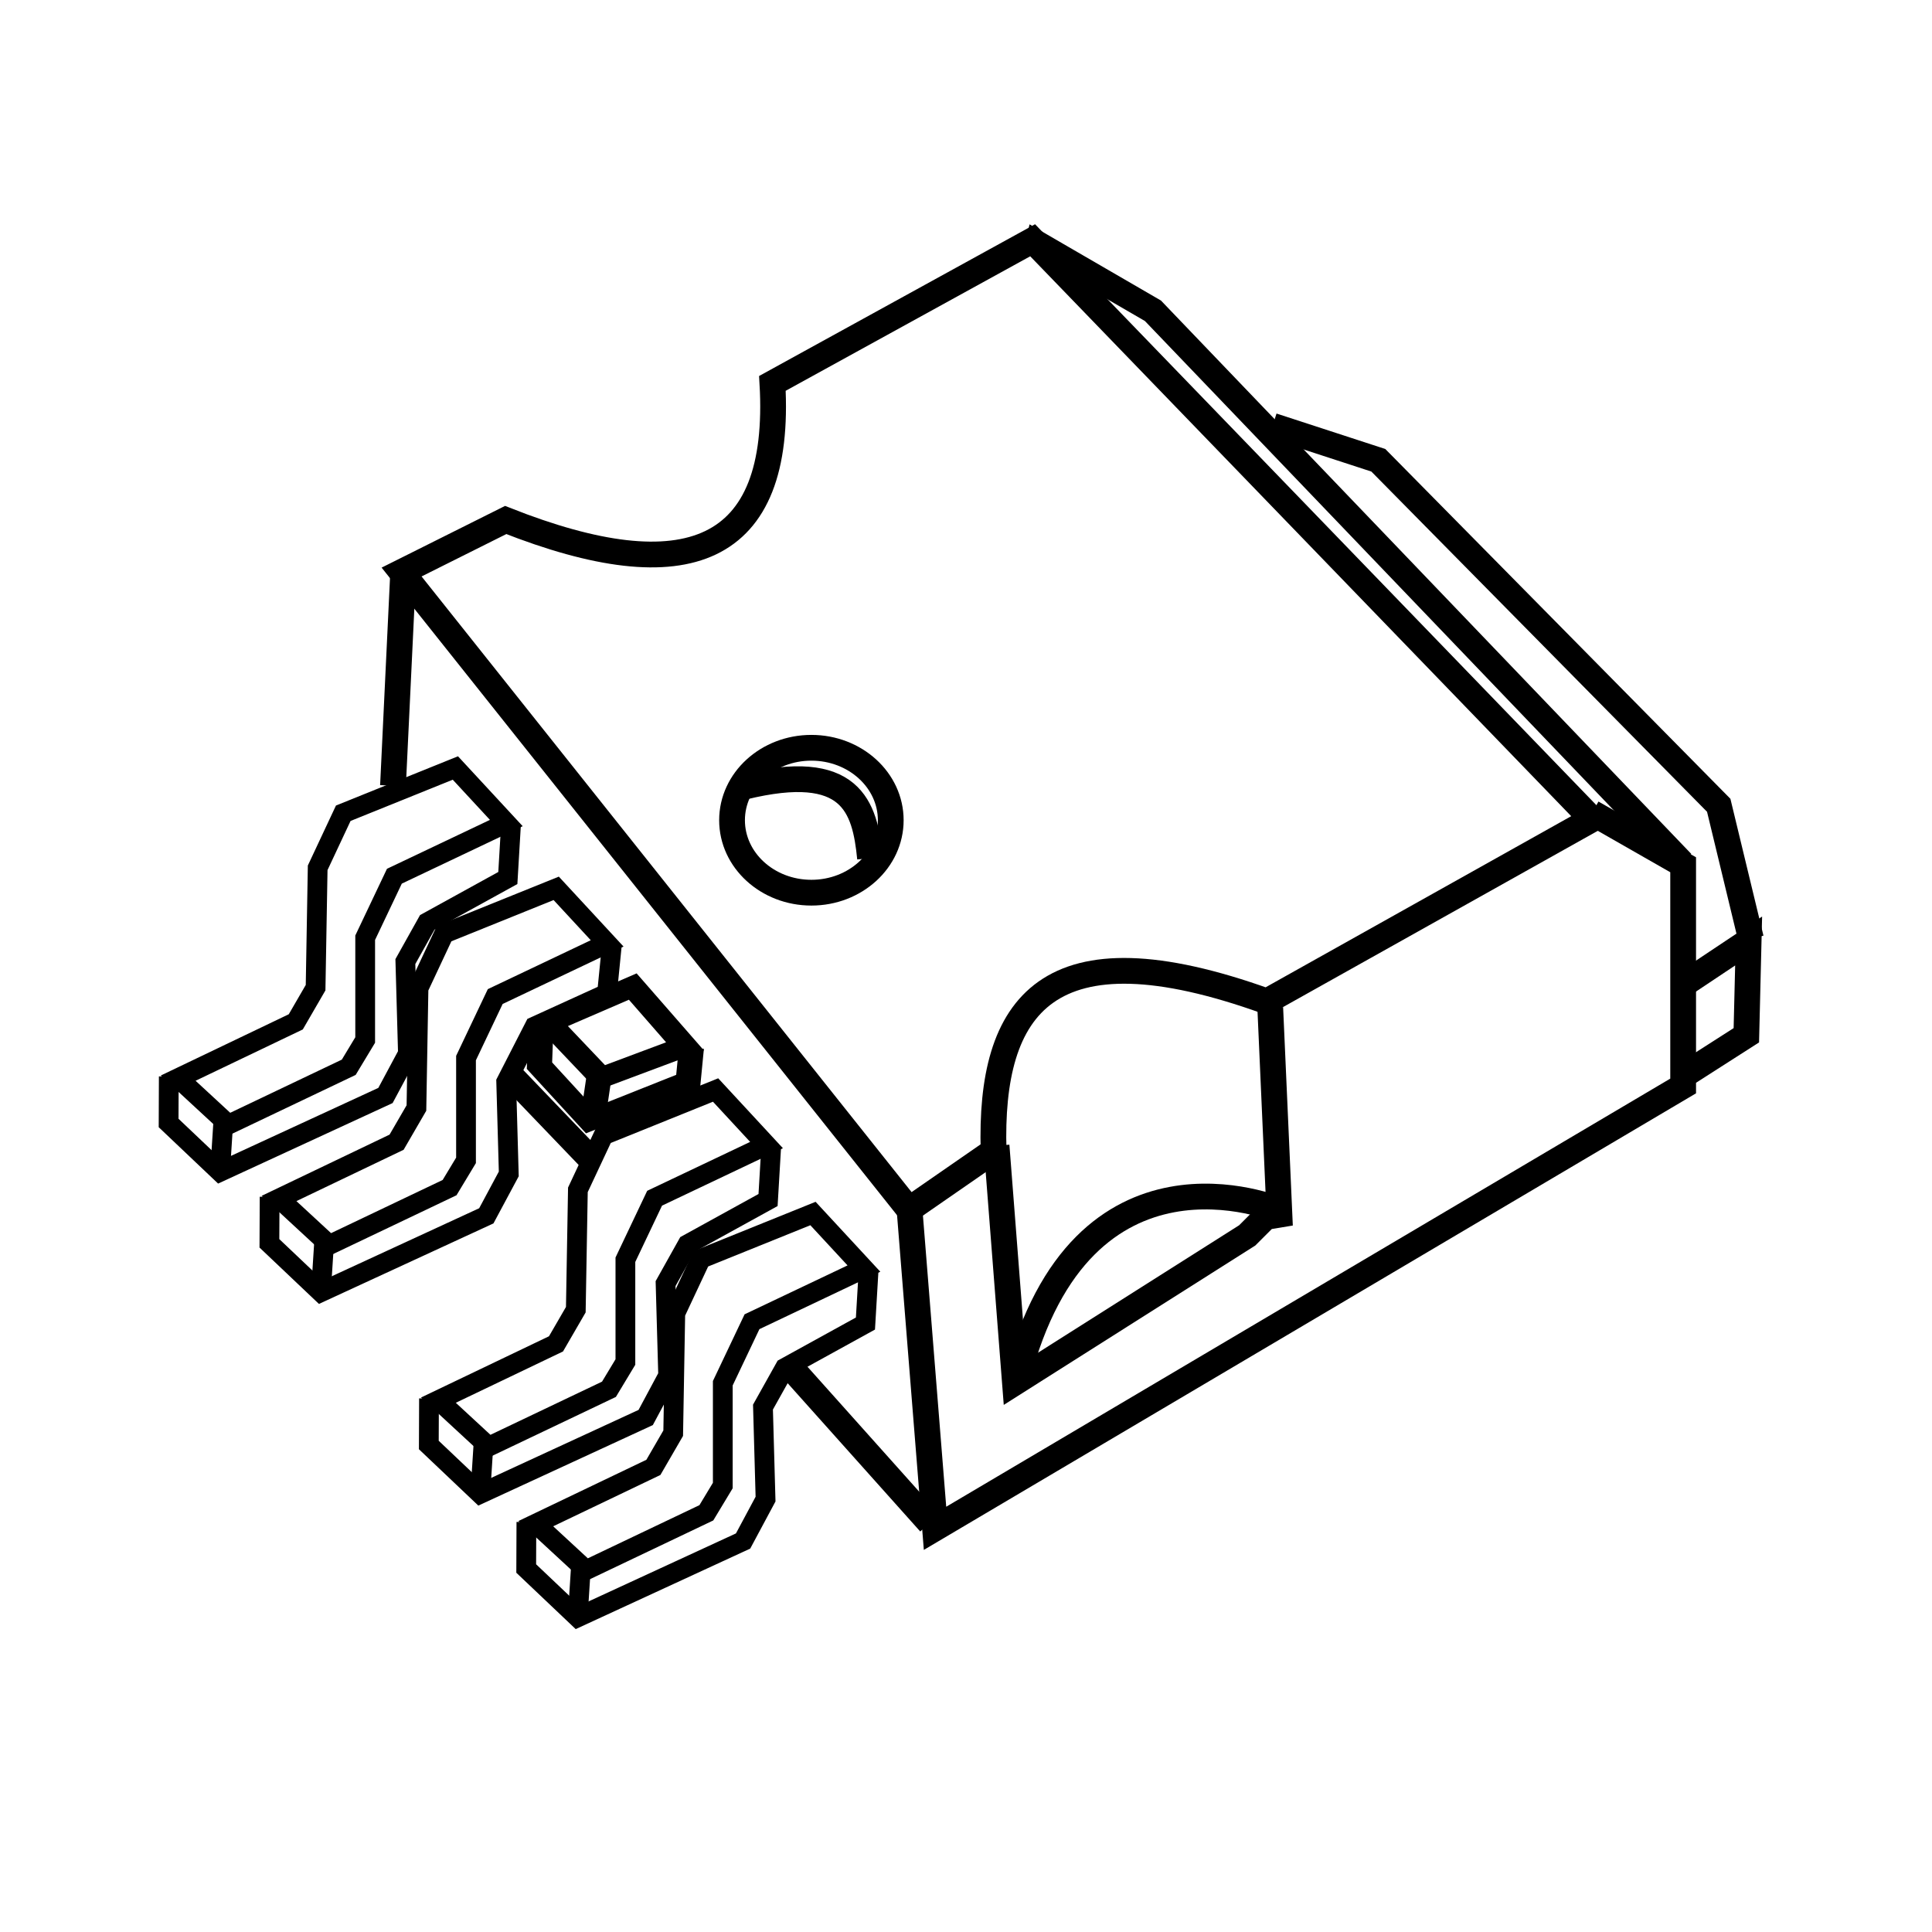
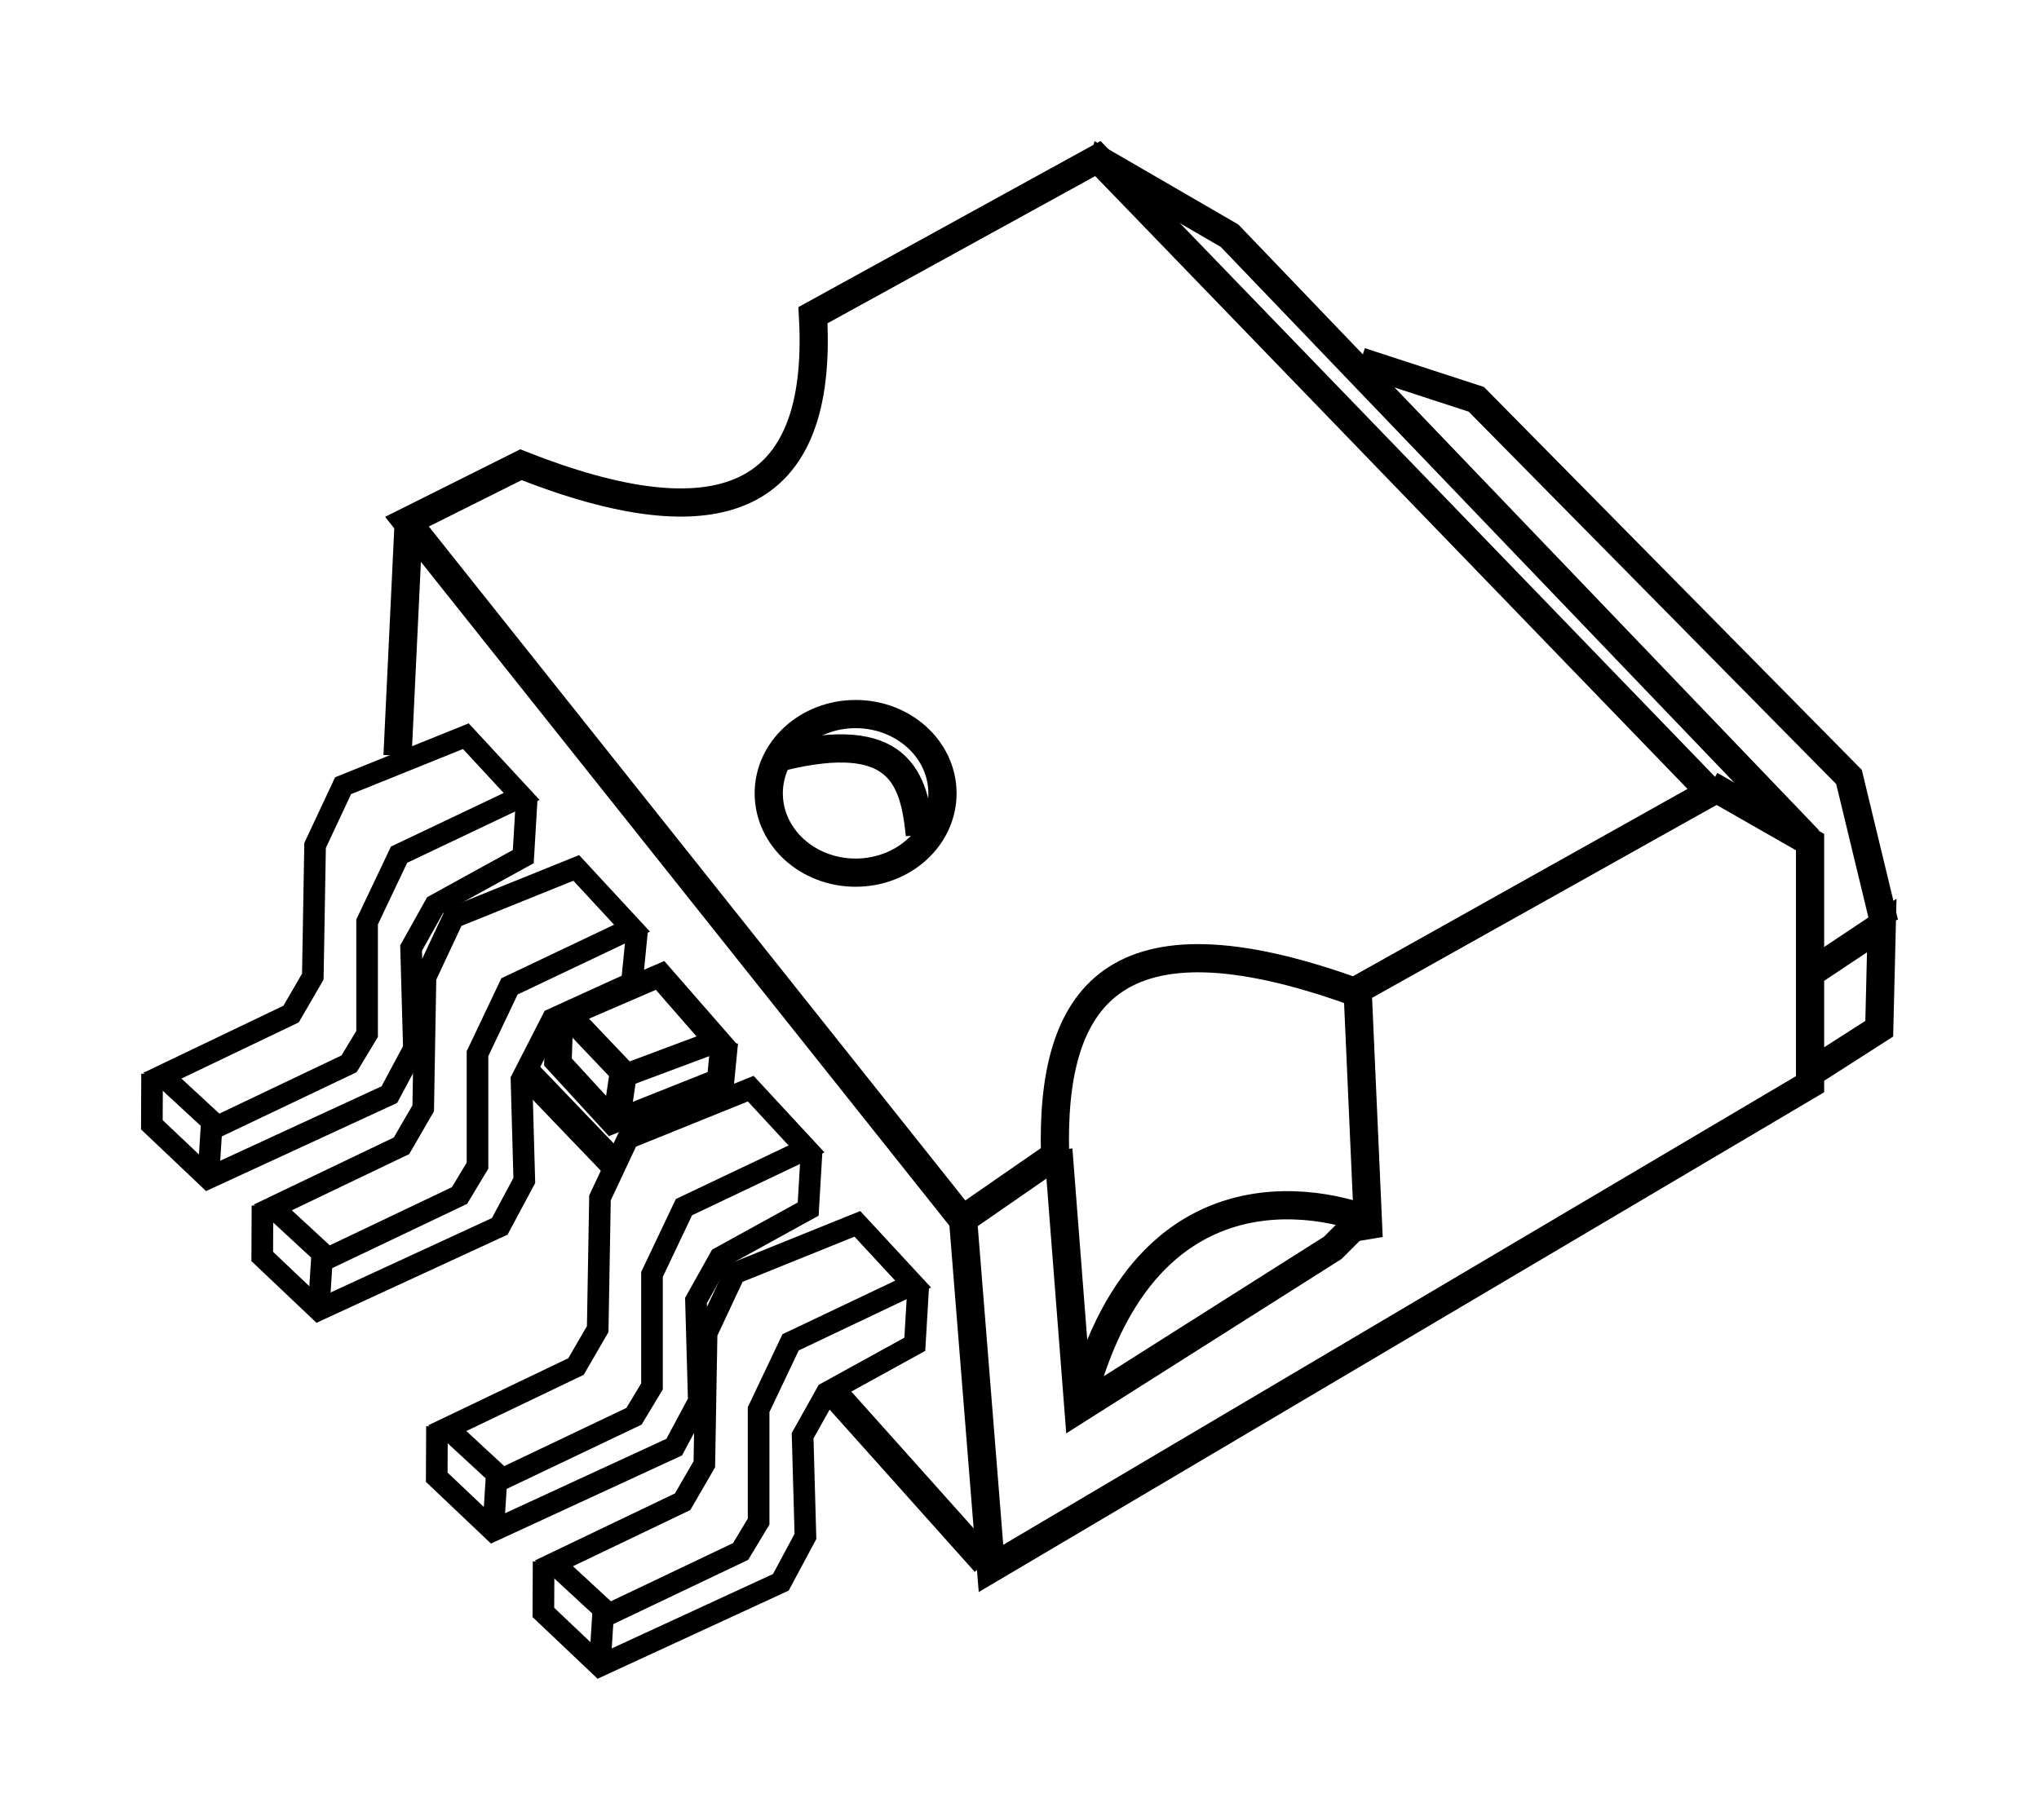
- <svg xmlns="http://www.w3.org/2000/svg" width="75" height="75" id="svg3650" version="1.0">
+ <svg xmlns="http://www.w3.org/2000/svg" version="1.0" id="svg3650" height="258.15" width="289.188">
  <defs id="defs3652" />
-   <g id="layer1">
-     <g id="g3617" transform="translate(283.7447,5564.765)">
-       <path id="path3555" d="M -268.155,-5542.559 L -248.457,-5517.81 L -245.174,-5520.083 C -245.34,-5525.721 -243.114,-5528.966 -234.567,-5525.891 L -221.94,-5532.962 L -243.658,-5555.438 L -253.76,-5549.882 C -253.377,-5543.234 -257.092,-5541.802 -264.114,-5544.579 L -268.155,-5542.559 z " style="fill:none;fill-rule:evenodd;stroke:#000000;stroke-width:1px;stroke-linecap:butt;stroke-linejoin:miter;stroke-opacity:1" />
-       <path id="path3557" d="M -248.457,-5518.063 L -247.447,-5505.436 L -218.405,-5522.608 L -218.405,-5531.195 L -221.94,-5533.215" style="fill:none;fill-rule:evenodd;stroke:#000000;stroke-width:1px;stroke-linecap:butt;stroke-linejoin:miter;stroke-opacity:1" />
-       <path id="path3559" d="M -218.452,-5531.272 L -238.988,-5552.701 L -243.452,-5555.29 L -243.541,-5554.933 L -243.541,-5554.933" style="fill:none;fill-rule:evenodd;stroke:#000000;stroke-width:1px;stroke-linecap:butt;stroke-linejoin:miter;stroke-opacity:1" />
-       <path id="path3561" d="M -218.184,-5523.147 L -215.952,-5524.576 L -215.863,-5528.236 L -218.274,-5526.629" style="fill:none;fill-rule:evenodd;stroke:#000000;stroke-width:1px;stroke-linecap:butt;stroke-linejoin:miter;stroke-opacity:1" />
-       <path id="path3563" d="M -215.774,-5528.326 L -217.024,-5533.504 L -230.238,-5546.897 L -234.345,-5548.236" style="fill:none;fill-rule:evenodd;stroke:#000000;stroke-width:1px;stroke-linecap:butt;stroke-linejoin:miter;stroke-opacity:1" />
-       <path id="path3565" d="M -245.059,-5520.29 L -244.345,-5511.094 L -235.327,-5516.808 L -234.613,-5517.522 L -234.077,-5517.611 L -234.434,-5525.647" style="fill:none;fill-rule:evenodd;stroke:#000000;stroke-width:1px;stroke-linecap:butt;stroke-linejoin:miter;stroke-opacity:1" />
-       <path id="path3567" d="M -244.256,-5511.272 C -241.751,-5521.007 -234.16,-5517.829 -234.077,-5517.79" style="fill:none;fill-rule:evenodd;stroke:#000000;stroke-width:1px;stroke-linecap:butt;stroke-linejoin:miter;stroke-opacity:1" />
-       <path transform="translate(-88.09497,-4763.009)" d="M -161.071 -769.915 A 3.08 2.812 0 1 1  -167.232,-769.915 A 3.08 2.812 0 1 1  -161.071 -769.915 z" id="path3569" style="fill:none;fill-opacity:1;fill-rule:nonzero;stroke:#000000;stroke-width:1;stroke-miterlimit:4;stroke-dasharray:none;stroke-opacity:1" />
-       <path id="path3571" d="M -254.881,-5534.219 C -250.701,-5535.24 -250.169,-5533.473 -249.97,-5531.451" style="fill:none;fill-rule:evenodd;stroke:#000000;stroke-width:1px;stroke-linecap:butt;stroke-linejoin:miter;stroke-opacity:1" />
-       <path id="path3573" d="M -268.095,-5542.522 L -268.489,-5534.262" style="fill:none;fill-rule:evenodd;stroke:#000000;stroke-width:1px;stroke-linecap:butt;stroke-linejoin:miter;stroke-opacity:1" />
-       <path id="path3575" d="M -247.649,-5505.647 L -252.973,-5511.601" style="fill:none;fill-rule:evenodd;stroke:#000000;stroke-width:1px;stroke-linecap:butt;stroke-linejoin:miter;stroke-opacity:1" />
-       <g transform="translate(-63.72617,-18.72954)" id="g3577">
-         <path style="fill:none;fill-rule:evenodd;stroke:#000000;stroke-width:0.767px;stroke-linecap:butt;stroke-linejoin:miter;stroke-opacity:1" d="M -186.481,-5496.79 L -188.459,-5498.927 L -192.811,-5497.17 L -193.804,-5495.052 L -193.885,-5490.399 L -194.654,-5489.072 L -199.219,-5486.887 L -197.268,-5485.084 L -192.598,-5487.309 L -191.96,-5488.367 L -191.96,-5492.338 L -190.826,-5494.726 L -186.481,-5496.79 z " id="path3579" />
-         <path style="fill:none;fill-rule:evenodd;stroke:#000000;stroke-width:0.767px;stroke-linecap:butt;stroke-linejoin:miter;stroke-opacity:1" d="M -199.584,-5486.953 L -199.591,-5485.146 L -197.594,-5483.251 L -191.172,-5486.214 L -190.3,-5487.841 L -190.4,-5491.412 L -189.549,-5492.934 L -186.422,-5494.656 L -186.301,-5496.704" id="path3581" />
-         <path style="fill:none;fill-rule:evenodd;stroke:#000000;stroke-width:0.767px;stroke-linecap:butt;stroke-linejoin:miter;stroke-opacity:1" d="M -197.449,-5485.491 L -197.6,-5483.134" id="path3583" />
+   <g transform="translate(107.2852,93.10144)" id="layer1">
+     <g transform="matrix(4,0,0,4,1023.053,22151.141)" id="g3617">
+       <path style="fill:none;fill-rule:evenodd;stroke:#000000;stroke-width:1px;stroke-linecap:butt;stroke-linejoin:miter;stroke-opacity:1" d="m -268.155,-5542.559 19.698,24.749 3.283,-2.273 c -0.166,-5.638 2.06,-8.883 10.607,-5.808 l 12.627,-7.071 -21.718,-22.476 -10.102,5.556 c 0.383,6.648 -3.332,8.081 -10.354,5.303 z" id="path3555" />
+       <path style="fill:none;fill-rule:evenodd;stroke:#000000;stroke-width:1px;stroke-linecap:butt;stroke-linejoin:miter;stroke-opacity:1" d="m -248.457,-5518.063 1.01,12.627 29.042,-17.173 v -8.586 l -3.536,-2.02" id="path3557" />
+       <path style="fill:none;fill-rule:evenodd;stroke:#000000;stroke-width:1px;stroke-linecap:butt;stroke-linejoin:miter;stroke-opacity:1" d="m -218.452,-5531.272 -20.536,-21.429 -4.464,-2.589 -0.089,0.357 v 0" id="path3559" />
+       <path style="fill:none;fill-rule:evenodd;stroke:#000000;stroke-width:1px;stroke-linecap:butt;stroke-linejoin:miter;stroke-opacity:1" d="m -218.184,-5523.147 2.232,-1.429 0.089,-3.661 -2.411,1.607" id="path3561" />
+       <path style="fill:none;fill-rule:evenodd;stroke:#000000;stroke-width:1px;stroke-linecap:butt;stroke-linejoin:miter;stroke-opacity:1" d="m -215.774,-5528.326 -1.25,-5.179 -13.214,-13.393 -4.107,-1.339" id="path3563" />
+       <path style="fill:none;fill-rule:evenodd;stroke:#000000;stroke-width:1px;stroke-linecap:butt;stroke-linejoin:miter;stroke-opacity:1" d="m -245.059,-5520.29 0.714,9.197 9.018,-5.714 0.714,-0.714 0.536,-0.089 -0.357,-8.036" id="path3565" />
+       <path style="fill:none;fill-rule:evenodd;stroke:#000000;stroke-width:1px;stroke-linecap:butt;stroke-linejoin:miter;stroke-opacity:1" d="m -244.256,-5511.272 c 2.504,-9.735 10.096,-6.557 10.179,-6.518" id="path3567" />
+       <ellipse ry="2.812" rx="3.08" cy="-769.915" cx="-164.152" style="fill:none;fill-opacity:1;fill-rule:nonzero;stroke:#000000;stroke-width:1;stroke-miterlimit:4;stroke-dasharray:none;stroke-opacity:1" id="path3569" transform="translate(-88.09497,-4763.009)" />
+       <path style="fill:none;fill-rule:evenodd;stroke:#000000;stroke-width:1px;stroke-linecap:butt;stroke-linejoin:miter;stroke-opacity:1" d="m -254.881,-5534.219 c 4.179,-1.022 4.712,0.746 4.911,2.768" id="path3571" />
+       <path style="fill:none;fill-rule:evenodd;stroke:#000000;stroke-width:1px;stroke-linecap:butt;stroke-linejoin:miter;stroke-opacity:1" d="m -268.095,-5542.522 -0.394,8.26" id="path3573" />
+       <path style="fill:none;fill-rule:evenodd;stroke:#000000;stroke-width:1px;stroke-linecap:butt;stroke-linejoin:miter;stroke-opacity:1" d="m -247.649,-5505.647 -5.325,-5.954" id="path3575" />
+       <g id="g3577" transform="translate(-63.72617,-18.72954)">
+         <path id="path3579" d="m -186.481,-5496.79 -1.978,-2.137 -4.352,1.757 -0.993,2.118 -0.081,4.653 -0.769,1.327 -4.564,2.186 1.95,1.803 4.67,-2.225 0.638,-1.059 v -3.971 l 1.134,-2.387 z" style="fill:none;fill-rule:evenodd;stroke:#000000;stroke-width:0.767px;stroke-linecap:butt;stroke-linejoin:miter;stroke-opacity:1" />
+         <path id="path3581" d="m -199.584,-5486.953 -0.008,1.807 1.998,1.895 6.422,-2.963 0.872,-1.627 -0.1,-3.571 0.851,-1.522 3.127,-1.722 0.121,-2.048" style="fill:none;fill-rule:evenodd;stroke:#000000;stroke-width:0.767px;stroke-linecap:butt;stroke-linejoin:miter;stroke-opacity:1" />
+         <path id="path3583" d="m -197.449,-5485.491 -0.15,2.357" style="fill:none;fill-rule:evenodd;stroke:#000000;stroke-width:0.767px;stroke-linecap:butt;stroke-linejoin:miter;stroke-opacity:1" />
      </g>
-       <path id="path3585" d="M -260.175,-5528.143 L -262.153,-5530.28 L -266.505,-5528.523 L -267.498,-5526.405 L -267.579,-5521.752 L -268.349,-5520.425 L -272.913,-5518.24 L -270.962,-5516.437 L -266.292,-5518.662 L -265.654,-5519.72 L -265.654,-5523.691 L -264.52,-5526.079 L -260.175,-5528.143 z " style="fill:none;fill-rule:evenodd;stroke:#000000;stroke-width:0.767px;stroke-linecap:butt;stroke-linejoin:miter;stroke-opacity:1" />
-       <path id="path3587" d="M -273.278,-5518.306 L -273.286,-5516.499 L -271.288,-5514.604 L -264.866,-5517.567 L -263.994,-5519.194 L -264.094,-5522.765 L -262.991,-5524.918 L -260.18,-5526.199 L -259.995,-5528.057" style="fill:none;fill-rule:evenodd;stroke:#000000;stroke-width:0.767px;stroke-linecap:butt;stroke-linejoin:miter;stroke-opacity:1" />
-       <path id="path3589" d="M -271.143,-5516.844 L -271.294,-5514.487" style="fill:none;fill-rule:evenodd;stroke:#000000;stroke-width:0.767px;stroke-linecap:butt;stroke-linejoin:miter;stroke-opacity:1" />
-       <g transform="translate(-67.50695,-23.52427)" id="g3591">
-         <path style="fill:none;fill-rule:evenodd;stroke:#000000;stroke-width:0.767px;stroke-linecap:butt;stroke-linejoin:miter;stroke-opacity:1" d="M -186.481,-5496.79 L -188.459,-5498.927 L -192.811,-5497.17 L -193.804,-5495.052 L -193.885,-5490.399 L -194.654,-5489.072 L -199.219,-5486.887 L -197.268,-5485.084 L -192.598,-5487.309 L -191.96,-5488.367 L -191.96,-5492.338 L -190.826,-5494.726 L -186.481,-5496.79 z " id="path3593" />
-         <path style="fill:none;fill-rule:evenodd;stroke:#000000;stroke-width:0.767px;stroke-linecap:butt;stroke-linejoin:miter;stroke-opacity:1" d="M -199.584,-5486.953 L -199.591,-5485.146 L -197.594,-5483.251 L -191.172,-5486.214 L -190.3,-5487.841 L -190.4,-5491.412 L -189.549,-5492.934 L -186.422,-5494.656 L -186.301,-5496.704" id="path3595" />
-         <path style="fill:none;fill-rule:evenodd;stroke:#000000;stroke-width:0.767px;stroke-linecap:butt;stroke-linejoin:miter;stroke-opacity:1" d="M -197.449,-5485.491 L -197.6,-5483.134" id="path3597" />
+       <path style="fill:none;fill-rule:evenodd;stroke:#000000;stroke-width:0.767px;stroke-linecap:butt;stroke-linejoin:miter;stroke-opacity:1" d="m -260.175,-5528.143 -1.978,-2.137 -4.352,1.757 -0.993,2.118 -0.081,4.653 -0.769,1.327 -4.564,2.186 1.95,1.803 4.67,-2.225 0.638,-1.059 v -3.971 l 1.134,-2.387 z" id="path3585" />
+       <path style="fill:none;fill-rule:evenodd;stroke:#000000;stroke-width:0.767px;stroke-linecap:butt;stroke-linejoin:miter;stroke-opacity:1" d="m -273.278,-5518.306 -0.008,1.807 1.998,1.895 6.422,-2.963 0.872,-1.627 -0.1,-3.571 1.103,-2.154 2.811,-1.28 0.184,-1.859" id="path3587" />
+       <path style="fill:none;fill-rule:evenodd;stroke:#000000;stroke-width:0.767px;stroke-linecap:butt;stroke-linejoin:miter;stroke-opacity:1" d="m -271.143,-5516.844 -0.15,2.357" id="path3589" />
+       <g id="g3591" transform="translate(-67.50695,-23.52427)">
+         <path id="path3593" d="m -186.481,-5496.79 -1.978,-2.137 -4.352,1.757 -0.993,2.118 -0.081,4.653 -0.769,1.327 -4.564,2.186 1.95,1.803 4.67,-2.225 0.638,-1.059 v -3.971 l 1.134,-2.387 z" style="fill:none;fill-rule:evenodd;stroke:#000000;stroke-width:0.767px;stroke-linecap:butt;stroke-linejoin:miter;stroke-opacity:1" />
+         <path id="path3595" d="m -199.584,-5486.953 -0.008,1.807 1.998,1.895 6.422,-2.963 0.872,-1.627 -0.1,-3.571 0.851,-1.522 3.127,-1.722 0.121,-2.048" style="fill:none;fill-rule:evenodd;stroke:#000000;stroke-width:0.767px;stroke-linecap:butt;stroke-linejoin:miter;stroke-opacity:1" />
+         <path id="path3597" d="m -197.449,-5485.491 -0.15,2.357" style="fill:none;fill-rule:evenodd;stroke:#000000;stroke-width:0.767px;stroke-linecap:butt;stroke-linejoin:miter;stroke-opacity:1" />
      </g>
-       <g transform="translate(-77.60847,-36.02491)" id="g3599">
-         <path style="fill:none;fill-rule:evenodd;stroke:#000000;stroke-width:0.767px;stroke-linecap:butt;stroke-linejoin:miter;stroke-opacity:1" d="M -186.481,-5496.79 L -188.459,-5498.927 L -192.811,-5497.17 L -193.804,-5495.052 L -193.885,-5490.399 L -194.654,-5489.072 L -199.219,-5486.887 L -197.268,-5485.084 L -192.598,-5487.309 L -191.96,-5488.367 L -191.96,-5492.338 L -190.826,-5494.726 L -186.481,-5496.79 z " id="path3601" />
-         <path style="fill:none;fill-rule:evenodd;stroke:#000000;stroke-width:0.767px;stroke-linecap:butt;stroke-linejoin:miter;stroke-opacity:1" d="M -199.584,-5486.953 L -199.591,-5485.146 L -197.594,-5483.251 L -191.172,-5486.214 L -190.3,-5487.841 L -190.4,-5491.412 L -189.549,-5492.934 L -186.422,-5494.656 L -186.301,-5496.704" id="path3603" />
-         <path style="fill:none;fill-rule:evenodd;stroke:#000000;stroke-width:0.767px;stroke-linecap:butt;stroke-linejoin:miter;stroke-opacity:1" d="M -197.449,-5485.491 L -197.6,-5483.134" id="path3605" />
+       <g id="g3599" transform="translate(-77.60847,-36.02491)">
+         <path id="path3601" d="m -186.481,-5496.79 -1.978,-2.137 -4.352,1.757 -0.993,2.118 -0.081,4.653 -0.769,1.327 -4.564,2.186 1.95,1.803 4.67,-2.225 0.638,-1.059 v -3.971 l 1.134,-2.387 z" style="fill:none;fill-rule:evenodd;stroke:#000000;stroke-width:0.767px;stroke-linecap:butt;stroke-linejoin:miter;stroke-opacity:1" />
+         <path id="path3603" d="m -199.584,-5486.953 -0.008,1.807 1.998,1.895 6.422,-2.963 0.872,-1.627 -0.1,-3.571 0.851,-1.522 3.127,-1.722 0.121,-2.048" style="fill:none;fill-rule:evenodd;stroke:#000000;stroke-width:0.767px;stroke-linecap:butt;stroke-linejoin:miter;stroke-opacity:1" />
+         <path id="path3605" d="m -197.449,-5485.491 -0.15,2.357" style="fill:none;fill-rule:evenodd;stroke:#000000;stroke-width:0.767px;stroke-linecap:butt;stroke-linejoin:miter;stroke-opacity:1" />
      </g>
-       <g transform="matrix(0.974102,0,0,0.7878458,-81.68962,-1198.01)" id="g3607">
-         <path style="fill:none;fill-rule:evenodd;stroke:#000000;stroke-width:1px;stroke-linecap:butt;stroke-linejoin:miter;stroke-opacity:1" d="M -182.21,-5494.041 L -180.128,-5491.093 L -183.469,-5489.548 L -185.551,-5492.256 L -182.21,-5494.041 z " id="path3609" />
-         <path style="fill:none;fill-rule:evenodd;stroke:#000000;stroke-width:1px;stroke-linecap:butt;stroke-linejoin:miter;stroke-opacity:1" d="M -185.866,-5492.273 L -185.928,-5490.143 L -183.921,-5487.441 L -180.003,-5489.369 L -179.874,-5491.013" id="path3611" />
-         <path style="fill:none;fill-rule:evenodd;stroke:#000000;stroke-width:1px;stroke-linecap:butt;stroke-linejoin:miter;stroke-opacity:1" d="M -183.535,-5489.755 L -183.793,-5487.601" id="path3613" />
+       <g id="g3607" transform="matrix(0.974102,0,0,0.7878458,-81.68962,-1198.01)">
+         <path id="path3609" d="m -182.21,-5494.041 2.082,2.948 -3.341,1.544 -2.082,-2.708 z" style="fill:none;fill-rule:evenodd;stroke:#000000;stroke-width:1px;stroke-linecap:butt;stroke-linejoin:miter;stroke-opacity:1" />
+         <path id="path3611" d="m -185.866,-5492.273 -0.061,2.13 2.007,2.703 3.918,-1.928 0.13,-1.644" style="fill:none;fill-rule:evenodd;stroke:#000000;stroke-width:1px;stroke-linecap:butt;stroke-linejoin:miter;stroke-opacity:1" />
+         <path id="path3613" d="m -183.535,-5489.755 -0.258,2.154" style="fill:none;fill-rule:evenodd;stroke:#000000;stroke-width:1px;stroke-linecap:butt;stroke-linejoin:miter;stroke-opacity:1" />
      </g>
-       <path id="path3615" d="M -260.832,-5519.795 L -263.8,-5522.889" style="fill:none;fill-rule:evenodd;stroke:#000000;stroke-width:1px;stroke-linecap:butt;stroke-linejoin:miter;stroke-opacity:1" />
+       <path style="fill:none;fill-rule:evenodd;stroke:#000000;stroke-width:1px;stroke-linecap:butt;stroke-linejoin:miter;stroke-opacity:1" d="m -260.832,-5519.795 -2.967,-3.094" id="path3615" />
    </g>
  </g>
</svg>
